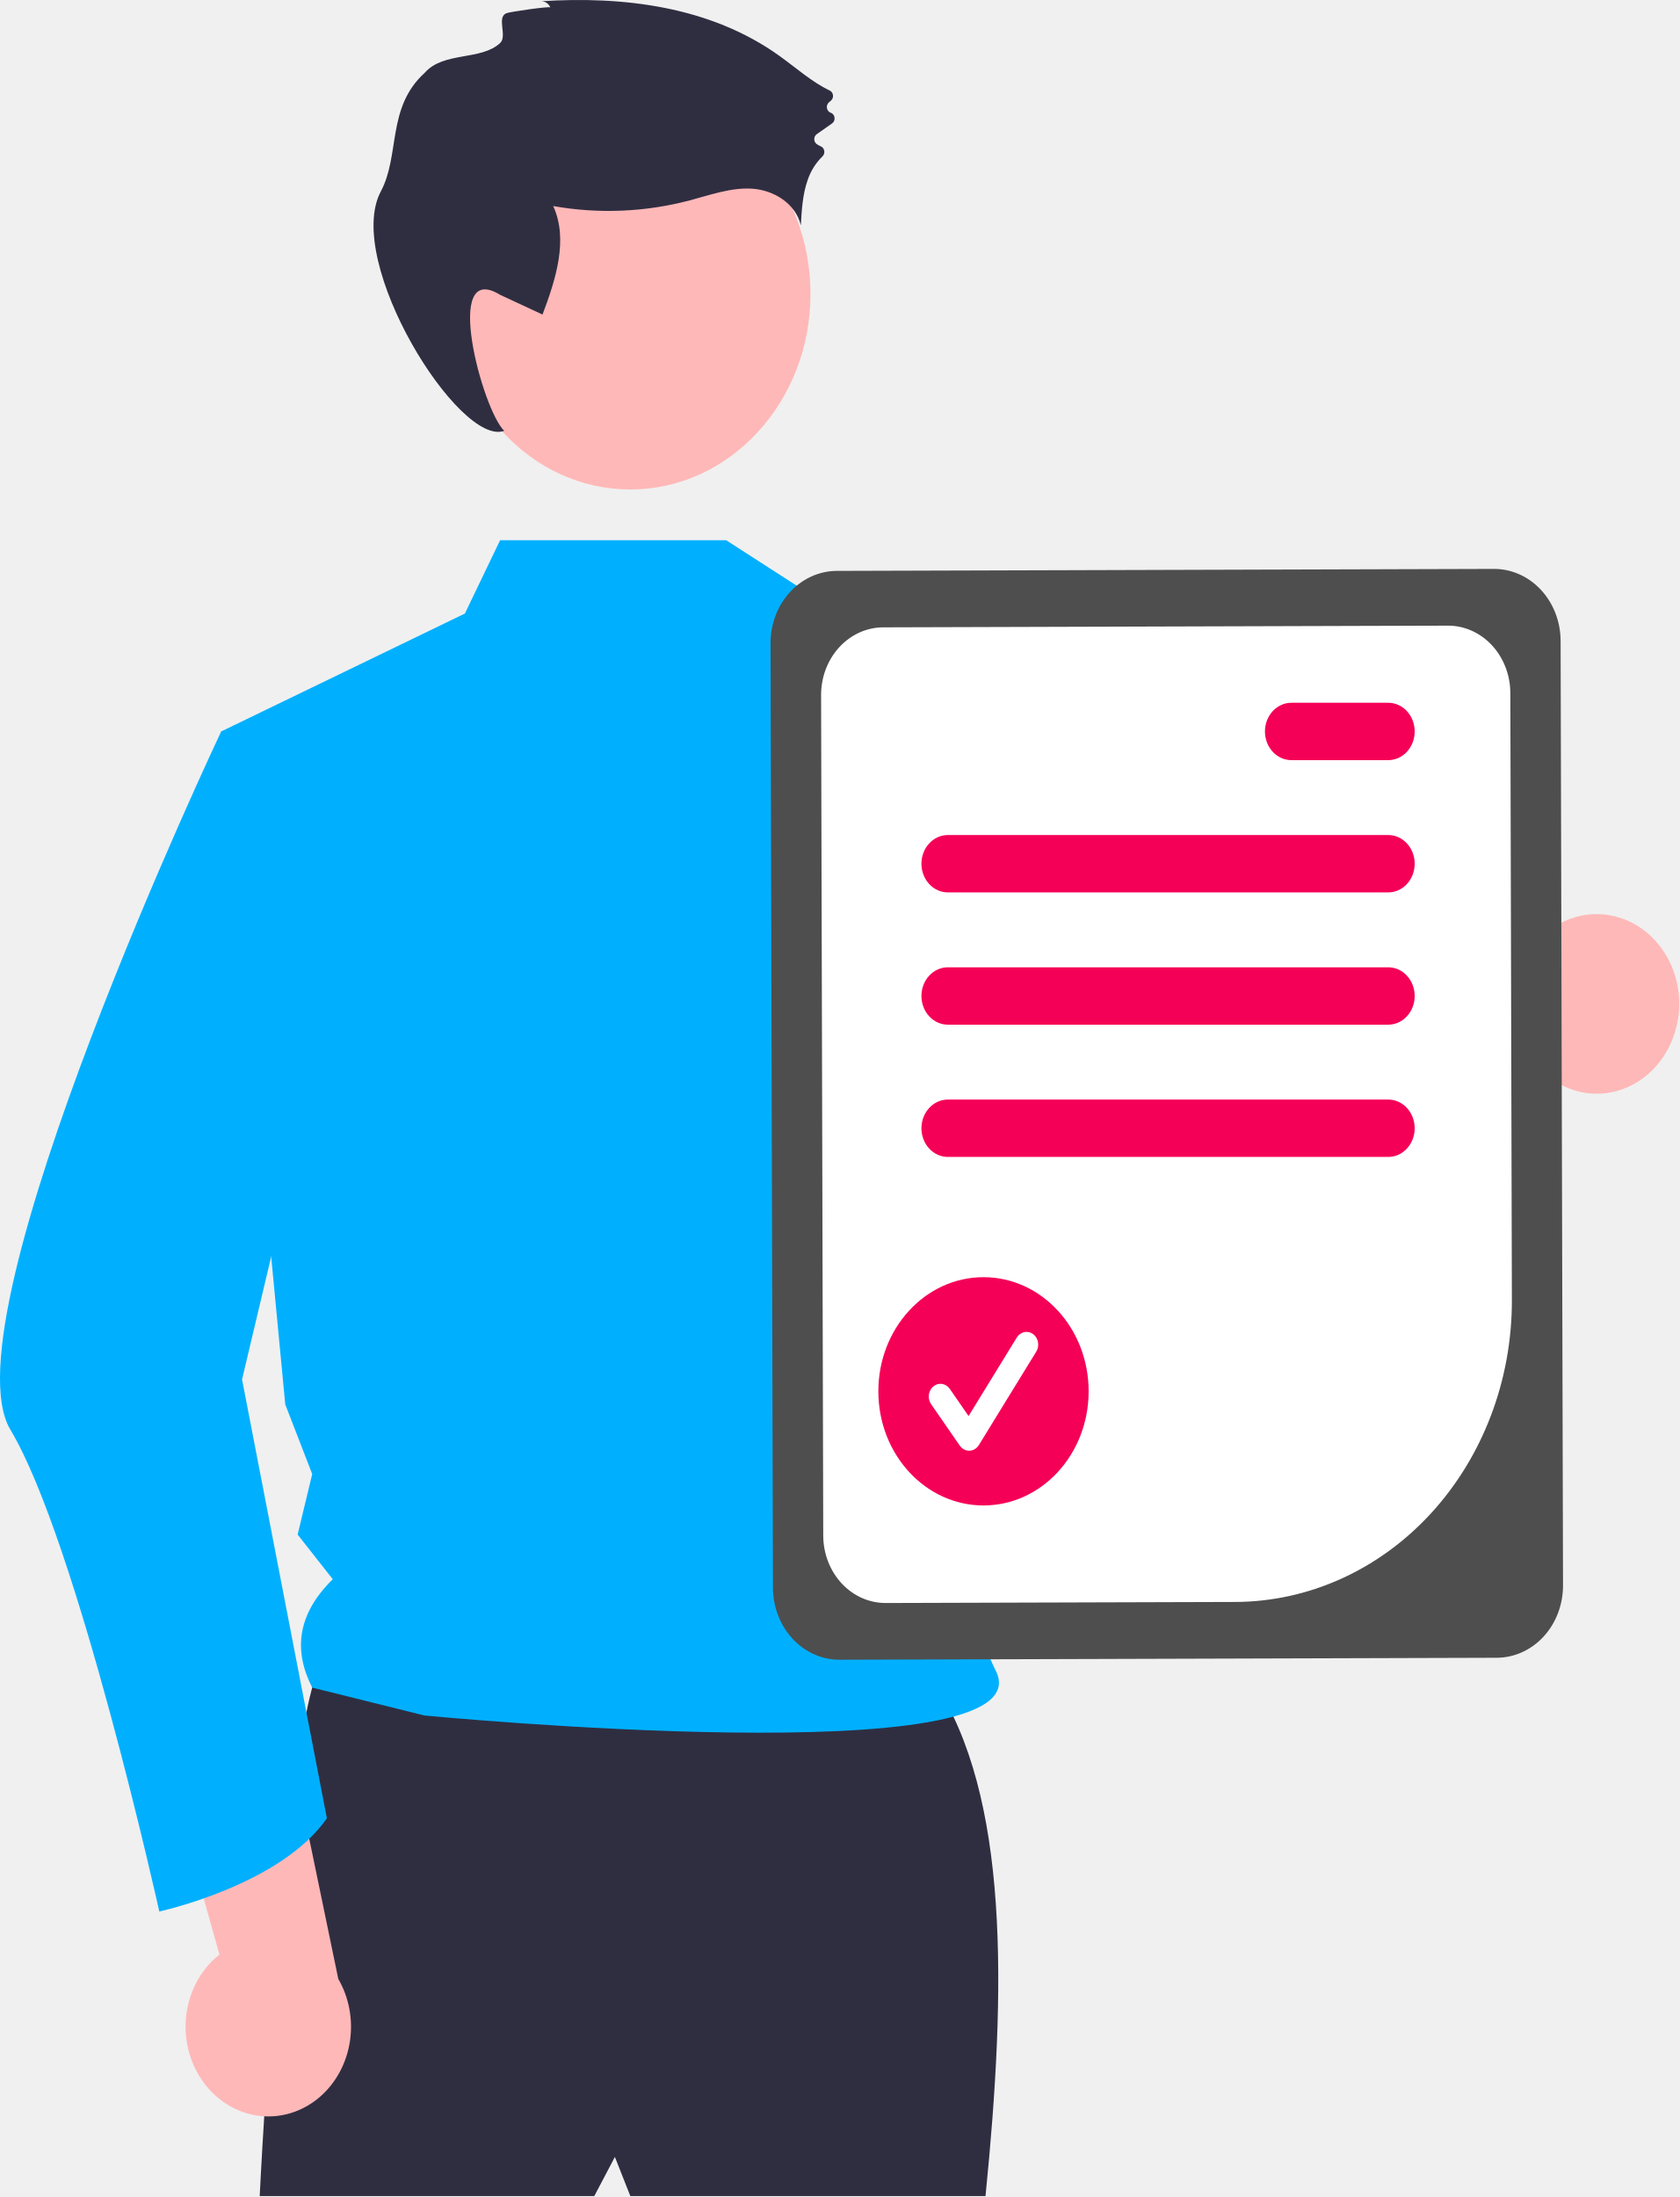
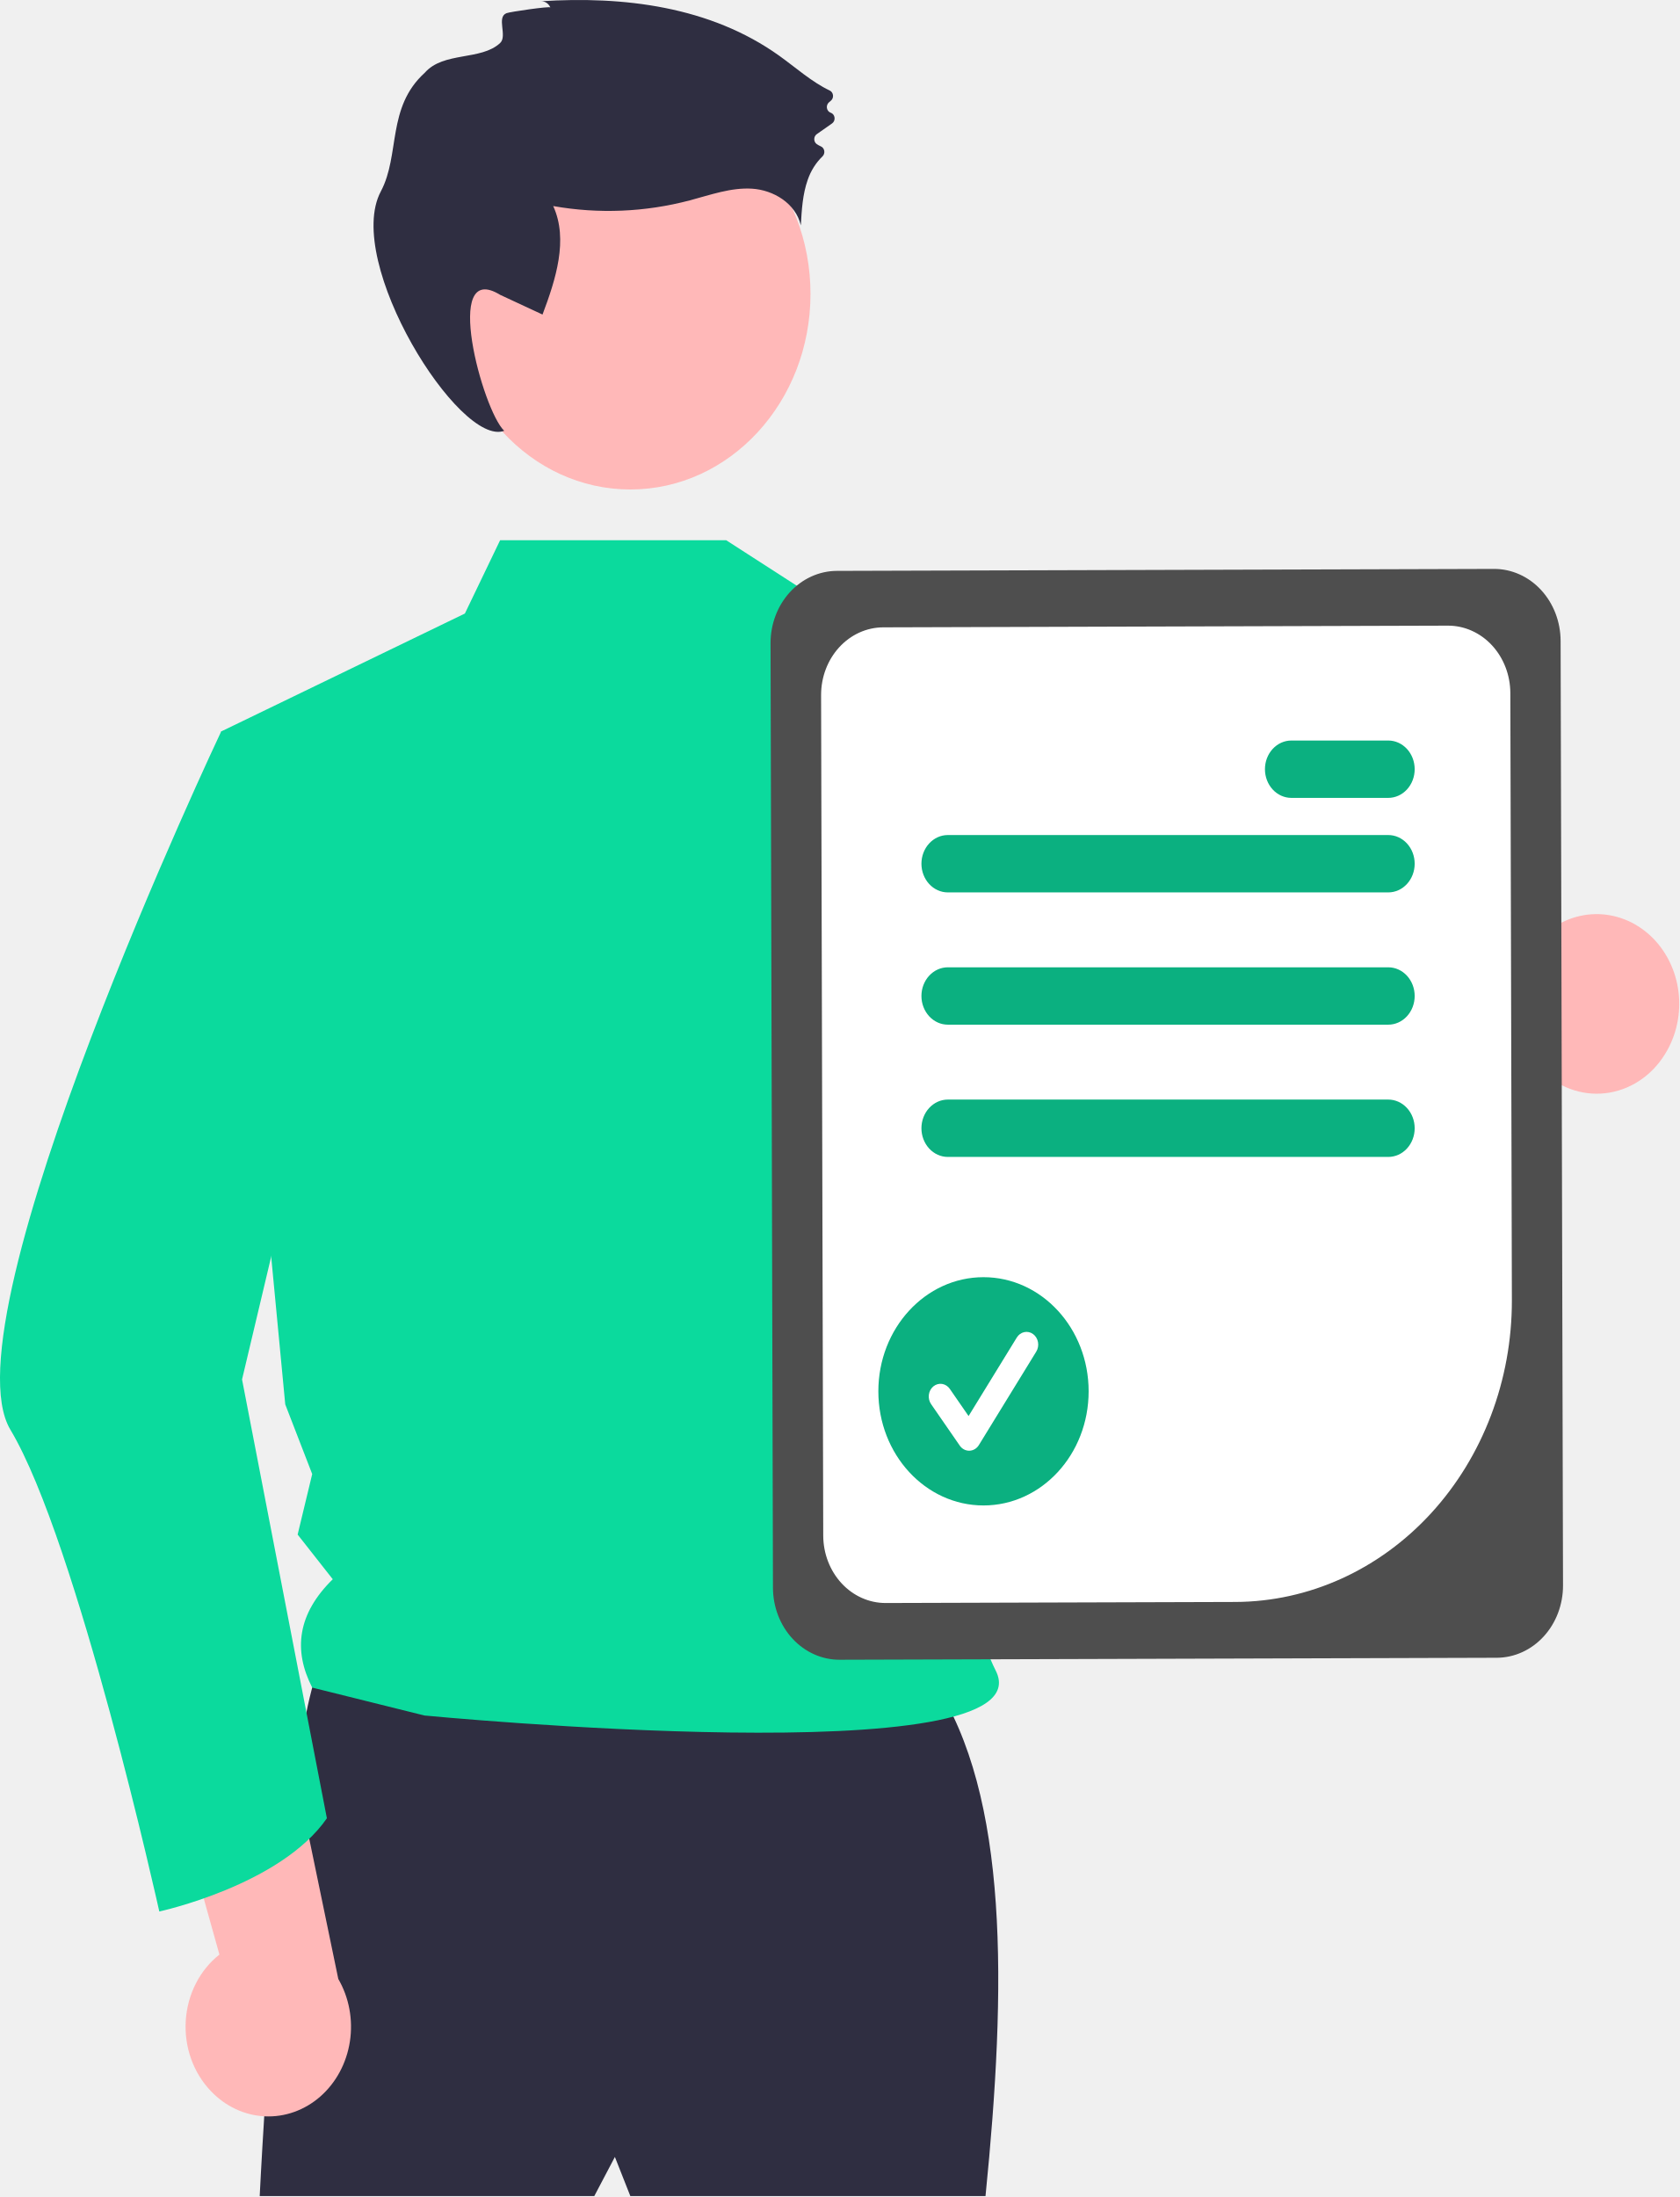
<svg xmlns="http://www.w3.org/2000/svg" width="445" height="582" viewBox="0 0 445 582" fill="none">
  <path d="M441.729 278.242C440.094 281.206 437.881 283.744 435.244 285.678C432.608 287.612 429.613 288.896 426.47 289.438C423.328 289.98 420.114 289.767 417.055 288.815C413.996 287.863 411.167 286.195 408.766 283.928L341.667 325.696L344.168 282.154L407.503 249.166C411.279 245.041 416.318 242.563 421.666 242.202C427.013 241.84 432.296 243.62 436.515 247.204C440.734 250.788 443.595 255.928 444.556 261.648C445.517 267.369 444.511 273.273 441.729 278.242Z" fill="#FFB8B8" />
  <path d="M247.472 445.565C267.375 475.801 266.663 526.385 261.11 581.749H167.005L162.913 571.387L157.458 581.749H68.808C68.808 581.749 75.627 441.124 87.902 436.684C100.176 432.243 247.472 445.565 247.472 445.565Z" fill="#2F2E41" />
  <path d="M167.005 129.668C140.642 129.668 119.27 106.472 119.27 77.859C119.27 49.246 140.642 26.05 167.005 26.05C193.368 26.05 214.739 49.246 214.739 77.859C214.739 106.472 193.368 129.668 167.005 129.668Z" fill="#FFB8B8" />
-   <path d="M132.504 143.11L123.169 162.529L58.604 193.767L75.576 372.027L82.719 390.487L78.859 406.518L88.164 418.349C78.824 427.521 77.638 437.123 82.719 447.055L112.451 454.447C112.451 454.447 277.77 470.402 263.838 442.605C248.615 412.232 244.738 322.534 278.345 274.601C306.876 233.907 284.971 181.103 284.971 181.103L217.295 159.151L192.402 143.11L132.504 143.11Z" fill="#00B0FF" />
+   <path d="M132.504 143.11L123.169 162.529L58.604 193.767L75.576 372.027L82.719 390.487L78.859 406.518L88.164 418.349C78.824 427.521 77.638 437.123 82.719 447.055L112.451 454.447C112.451 454.447 277.77 470.402 263.838 442.605C248.615 412.232 244.738 322.534 278.345 274.601C306.876 233.907 284.971 181.103 284.971 181.103L217.295 159.151L192.402 143.11L132.504 143.11Z" fill="#0BDA9D" />
  <path d="M145.813 1.967C145.588 1.452 145.227 1.022 144.776 0.731C144.324 0.44 143.803 0.302 143.279 0.336C165.133 -1.083 188.152 1.681 206.435 14.752C210.864 17.919 215.04 21.696 219.86 23.993C220.087 24.104 220.285 24.277 220.432 24.495C220.58 24.713 220.673 24.969 220.703 25.238C220.733 25.506 220.698 25.779 220.602 26.029C220.506 26.279 220.352 26.497 220.155 26.663L219.626 27.114C219.417 27.292 219.257 27.528 219.163 27.798C219.07 28.067 219.046 28.36 219.095 28.643C219.143 28.926 219.263 29.189 219.44 29.404C219.617 29.619 219.844 29.777 220.098 29.861C220.363 29.948 220.599 30.116 220.779 30.345C220.959 30.573 221.074 30.852 221.113 31.149C221.151 31.447 221.11 31.75 220.995 32.023C220.88 32.296 220.695 32.528 220.463 32.691L216.406 35.537C216.202 35.678 216.033 35.872 215.916 36.102C215.799 36.332 215.737 36.59 215.736 36.852C215.734 37.115 215.794 37.374 215.909 37.605C216.023 37.836 216.19 38.033 216.393 38.176C216.736 38.406 217.097 38.605 217.472 38.77C217.705 38.864 217.911 39.023 218.071 39.23C218.231 39.436 218.339 39.684 218.386 39.95C218.432 40.215 218.414 40.489 218.334 40.745C218.255 41 218.116 41.23 217.931 41.41C216.174 43.108 214.826 45.246 214.005 47.638C212.653 51.454 212.41 55.61 212.182 59.691C210.784 53.803 204.863 50.337 199.27 49.984C193.678 49.632 188.223 51.635 182.78 53.075C170.925 56.202 158.612 56.716 146.57 54.587C150.659 63.493 147.21 74.116 143.739 83.326L132.504 78.099C117.074 68.646 127.822 108.636 133.591 114.125C121.812 118.557 90.983 69.366 100.901 50.707C106.06 41.001 102.398 28.482 112.54 19.276C117.511 13.597 127.436 16.121 132.504 11.4C134.499 9.543 131.458 4.572 134.199 3.489C135.11 3.129 145.662 1.605 145.813 1.967Z" fill="#2F2E41" />
  <path d="M226.668 164.166C235.427 206.372 257.893 304.918 280.685 325.527C282.131 327.009 283.864 328.119 285.757 328.778C365.873 349.961 391.543 295.926 391.543 295.926C391.543 295.926 370.073 284.571 369.529 262.374L326.231 276.955L288.488 184.767L282.933 179.144L282.902 179.11L226.668 164.166Z" fill="#3F3D56" />
-   <path d="M55.849 553.919C53.555 551.525 51.772 548.615 50.627 545.393C49.481 542.171 49 538.715 49.218 535.27C49.436 531.824 50.347 528.472 51.888 525.45C53.429 522.428 55.561 519.809 58.135 517.779L35.675 437.442L74.211 449.85L89.631 524.237C92.488 529.156 93.583 535.041 92.709 540.778C91.834 546.515 89.051 551.705 84.887 555.363C80.723 559.022 75.467 560.896 70.115 560.63C64.763 560.363 59.687 557.976 55.849 553.919V553.919Z" fill="#FFB8B8" />
-   <path d="M76.405 189.273L58.604 193.767C58.604 193.767 -14.973 349.14 2.757 378.745C20.487 408.351 42.208 506.365 42.208 506.365C42.208 506.365 74.333 499.434 86.608 481.671L64.13 365.423L87.316 267.726L76.405 189.273Z" fill="#00B0FF" />
-   <path d="M414.121 419.997L413.482 169.759C413.463 164.694 411.595 159.844 408.286 156.273C404.977 152.701 400.498 150.7 395.832 150.709L221.708 151.232C217.042 151.252 212.573 153.28 209.282 156.872C205.992 160.463 204.148 165.324 204.156 170.389L204.795 420.627C204.813 425.692 206.682 430.542 209.991 434.114C213.299 437.685 217.778 439.686 222.445 439.678L396.568 439.154C401.235 439.134 405.704 437.106 408.994 433.515C412.285 429.924 414.128 425.062 414.121 419.997V419.997Z" fill="#4E4E4E" />
-   <path d="M400.571 344.455L400.161 183.579C400.144 178.836 398.394 174.294 395.295 170.949C392.196 167.604 388.001 165.73 383.631 165.738L233.986 166.188C229.616 166.206 225.431 168.106 222.349 171.469C219.267 174.832 217.54 179.385 217.547 184.129L218.116 406.807C218.133 411.55 219.883 416.093 222.982 419.437C226.081 422.782 230.276 424.656 234.646 424.648L327.348 424.369C346.815 424.287 365.457 415.827 379.185 400.845C392.912 385.864 400.603 365.584 400.571 344.455V344.455Z" fill="white" />
-   <path d="M251.133 236.404H367.817C369.674 236.404 371.455 235.603 372.768 234.178C374.081 232.753 374.818 230.821 374.818 228.805C374.818 226.79 374.081 224.857 372.768 223.432C371.455 222.007 369.674 221.207 367.817 221.207H251.133C249.276 221.207 247.495 222.007 246.183 223.432C244.87 224.857 244.132 226.79 244.132 228.805C244.132 230.821 244.87 232.753 246.183 234.178C247.495 235.603 249.276 236.404 251.133 236.404V236.404Z" fill="#F50057" />
-   <path d="M342.147 201.366H367.817C369.674 201.366 371.455 200.565 372.768 199.14C374.081 197.715 374.818 195.783 374.818 193.767C374.818 191.752 374.081 189.819 372.768 188.394C371.455 186.969 369.674 186.169 367.817 186.169H342.147C340.29 186.169 338.509 186.969 337.196 188.394C335.883 189.819 335.146 191.752 335.146 193.767C335.146 195.783 335.883 197.715 337.196 199.14C338.509 200.565 340.29 201.366 342.147 201.366Z" fill="#F50057" />
-   <path d="M251.133 271.442H367.817C369.674 271.442 371.455 270.642 372.768 269.217C374.081 267.792 374.818 265.859 374.818 263.843C374.818 261.828 374.081 259.895 372.768 258.47C371.455 257.045 369.674 256.245 367.817 256.245H251.133C249.276 256.245 247.495 257.045 246.183 258.47C244.87 259.895 244.132 261.828 244.132 263.843C244.132 265.859 244.87 267.792 246.183 269.217C247.495 270.642 249.276 271.442 251.133 271.442Z" fill="#F50057" />
-   <path d="M251.133 306.48H367.817C369.674 306.48 371.455 305.68 372.768 304.254C374.081 302.829 374.818 300.897 374.818 298.881C374.818 296.866 374.081 294.933 372.768 293.508C371.455 292.083 369.674 291.283 367.817 291.283H251.133C249.276 291.283 247.495 292.083 246.183 293.508C244.87 294.933 244.132 296.866 244.132 298.881C244.132 300.897 244.87 302.829 246.183 304.254C247.495 305.68 249.276 306.48 251.133 306.48V306.48Z" fill="#F50057" />
-   <path d="M260.574 398.804C245.189 398.804 232.717 385.267 232.717 368.569C232.717 351.871 245.189 338.334 260.574 338.334C275.959 338.334 288.432 351.871 288.432 368.569C288.432 385.267 275.959 398.804 260.574 398.804Z" fill="#F50057" />
+   <path d="M55.849 553.919C53.555 551.525 51.772 548.615 50.627 545.393C49.481 542.171 49 538.715 49.218 535.27C49.436 531.824 50.347 528.472 51.888 525.45C53.428 522.428 55.561 519.809 58.135 517.779L35.675 437.442L74.211 449.85L89.631 524.237C92.488 529.156 93.583 535.041 92.708 540.778C91.834 546.515 89.051 551.705 84.887 555.363C80.723 559.022 75.467 560.896 70.115 560.63C64.763 560.363 59.687 557.976 55.849 553.919Z" fill="#FFB8B8" />
+   <path d="M76.405 189.273L58.604 193.767C58.604 193.767 -14.973 349.14 2.757 378.745C20.487 408.351 42.208 506.365 42.208 506.365C42.208 506.365 74.333 499.434 86.608 481.671L64.13 365.423L87.316 267.726L76.405 189.273Z" fill="#0BDA9D" />
+   <path d="M414.121 419.997L413.482 169.759C413.463 164.694 411.595 159.844 408.286 156.273C404.977 152.701 400.498 150.7 395.832 150.709L221.708 151.232C217.042 151.252 212.573 153.28 209.282 156.872C205.992 160.463 204.148 165.324 204.156 170.389L204.795 420.627C204.813 425.692 206.682 430.542 209.991 434.114C213.299 437.685 217.778 439.686 222.445 439.678L396.568 439.154C401.235 439.134 405.704 437.106 408.994 433.515C412.285 429.923 414.128 425.062 414.121 419.997Z" fill="#4E4E4E" />
+   <path d="M400.571 344.455L400.161 183.579C400.144 178.836 398.394 174.294 395.295 170.949C392.196 167.604 388.001 165.73 383.631 165.738L233.986 166.188C229.616 166.206 225.431 168.106 222.349 171.469C219.267 174.832 217.54 179.385 217.547 184.129L218.116 406.807C218.133 411.55 219.883 416.093 222.982 419.437C226.081 422.782 230.276 424.656 234.646 424.648L327.348 424.369C346.815 424.287 365.457 415.827 379.185 400.845C392.912 385.864 400.603 365.584 400.571 344.455Z" fill="white" />
+   <path d="M251.133 236.404H367.817C369.674 236.404 371.455 235.603 372.768 234.178C374.081 232.753 374.818 230.821 374.818 228.805C374.818 226.79 374.081 224.857 372.768 223.432C371.455 222.007 369.674 221.207 367.817 221.207H251.133C249.276 221.207 247.495 222.007 246.183 223.432C244.87 224.857 244.132 226.79 244.132 228.805C244.132 230.821 244.87 232.753 246.183 234.178C247.495 235.603 249.276 236.404 251.133 236.404Z" fill="#0BB080" />
+   <path d="M342.147 211.366H367.817C369.674 211.366 371.455 210.565 372.768 209.14C374.081 207.715 374.818 205.783 374.818 203.767C374.818 201.752 374.081 199.819 372.768 198.394C371.455 196.969 369.674 196.169 367.817 196.169H342.147C340.29 196.169 338.509 196.969 337.196 198.394C335.883 199.819 335.146 201.752 335.146 203.767C335.146 205.783 335.883 207.715 337.196 209.14C338.509 210.565 340.29 211.366 342.147 211.366Z" fill="#0BB080" />
+   <path d="M251.133 271.442H367.817C369.674 271.442 371.455 270.642 372.768 269.217C374.081 267.792 374.818 265.859 374.818 263.843C374.818 261.828 374.081 259.895 372.768 258.47C371.455 257.045 369.674 256.245 367.817 256.245H251.133C249.276 256.245 247.495 257.045 246.183 258.47C244.87 259.895 244.132 261.828 244.132 263.843C244.132 265.859 244.87 267.792 246.183 269.217C247.495 270.642 249.276 271.442 251.133 271.442Z" fill="#0BB080" />
+   <path d="M251.133 306.48H367.817C369.674 306.48 371.455 305.68 372.768 304.254C374.081 302.829 374.818 300.897 374.818 298.881C374.818 296.866 374.081 294.933 372.768 293.508C371.455 292.083 369.674 291.283 367.817 291.283H251.133C249.276 291.283 247.495 292.083 246.183 293.508C244.87 294.933 244.132 296.866 244.132 298.881C244.132 300.897 244.87 302.829 246.183 304.254C247.495 305.68 249.276 306.48 251.133 306.48Z" fill="#0BB080" />
+   <path d="M260.574 398.804C245.189 398.804 232.717 385.267 232.717 368.569C232.717 351.871 245.189 338.334 260.574 338.334C275.959 338.334 288.432 351.871 288.432 368.569C288.432 385.267 275.959 398.804 260.574 398.804Z" fill="#0BB080" />
  <path d="M256.771 384.305C256.29 384.305 255.816 384.183 255.385 383.95C254.955 383.716 254.581 383.377 254.292 382.959L246.692 371.961C246.448 371.608 246.269 371.206 246.168 370.778C246.067 370.349 246.044 369.904 246.101 369.466C246.159 369.029 246.295 368.608 246.502 368.227C246.71 367.847 246.984 367.515 247.31 367.249C247.636 366.984 248.007 366.791 248.401 366.682C248.796 366.572 249.206 366.548 249.609 366.611C250.012 366.674 250.4 366.822 250.75 367.048C251.101 367.273 251.406 367.572 251.65 367.925L256.622 375.12L269.393 354.33C269.618 353.961 269.908 353.644 270.246 353.397C270.584 353.15 270.964 352.978 271.364 352.89C271.764 352.803 272.175 352.802 272.575 352.887C272.975 352.973 273.356 353.143 273.695 353.389C274.035 353.634 274.326 353.95 274.552 354.318C274.779 354.686 274.937 355.099 275.016 355.533C275.095 355.967 275.095 356.414 275.015 356.848C274.935 357.282 274.777 357.694 274.549 358.061L259.35 382.807C259.075 383.255 258.705 383.624 258.271 383.885C257.838 384.145 257.353 384.289 256.857 384.304C256.828 384.304 256.8 384.305 256.771 384.305Z" fill="white" />
</svg>
